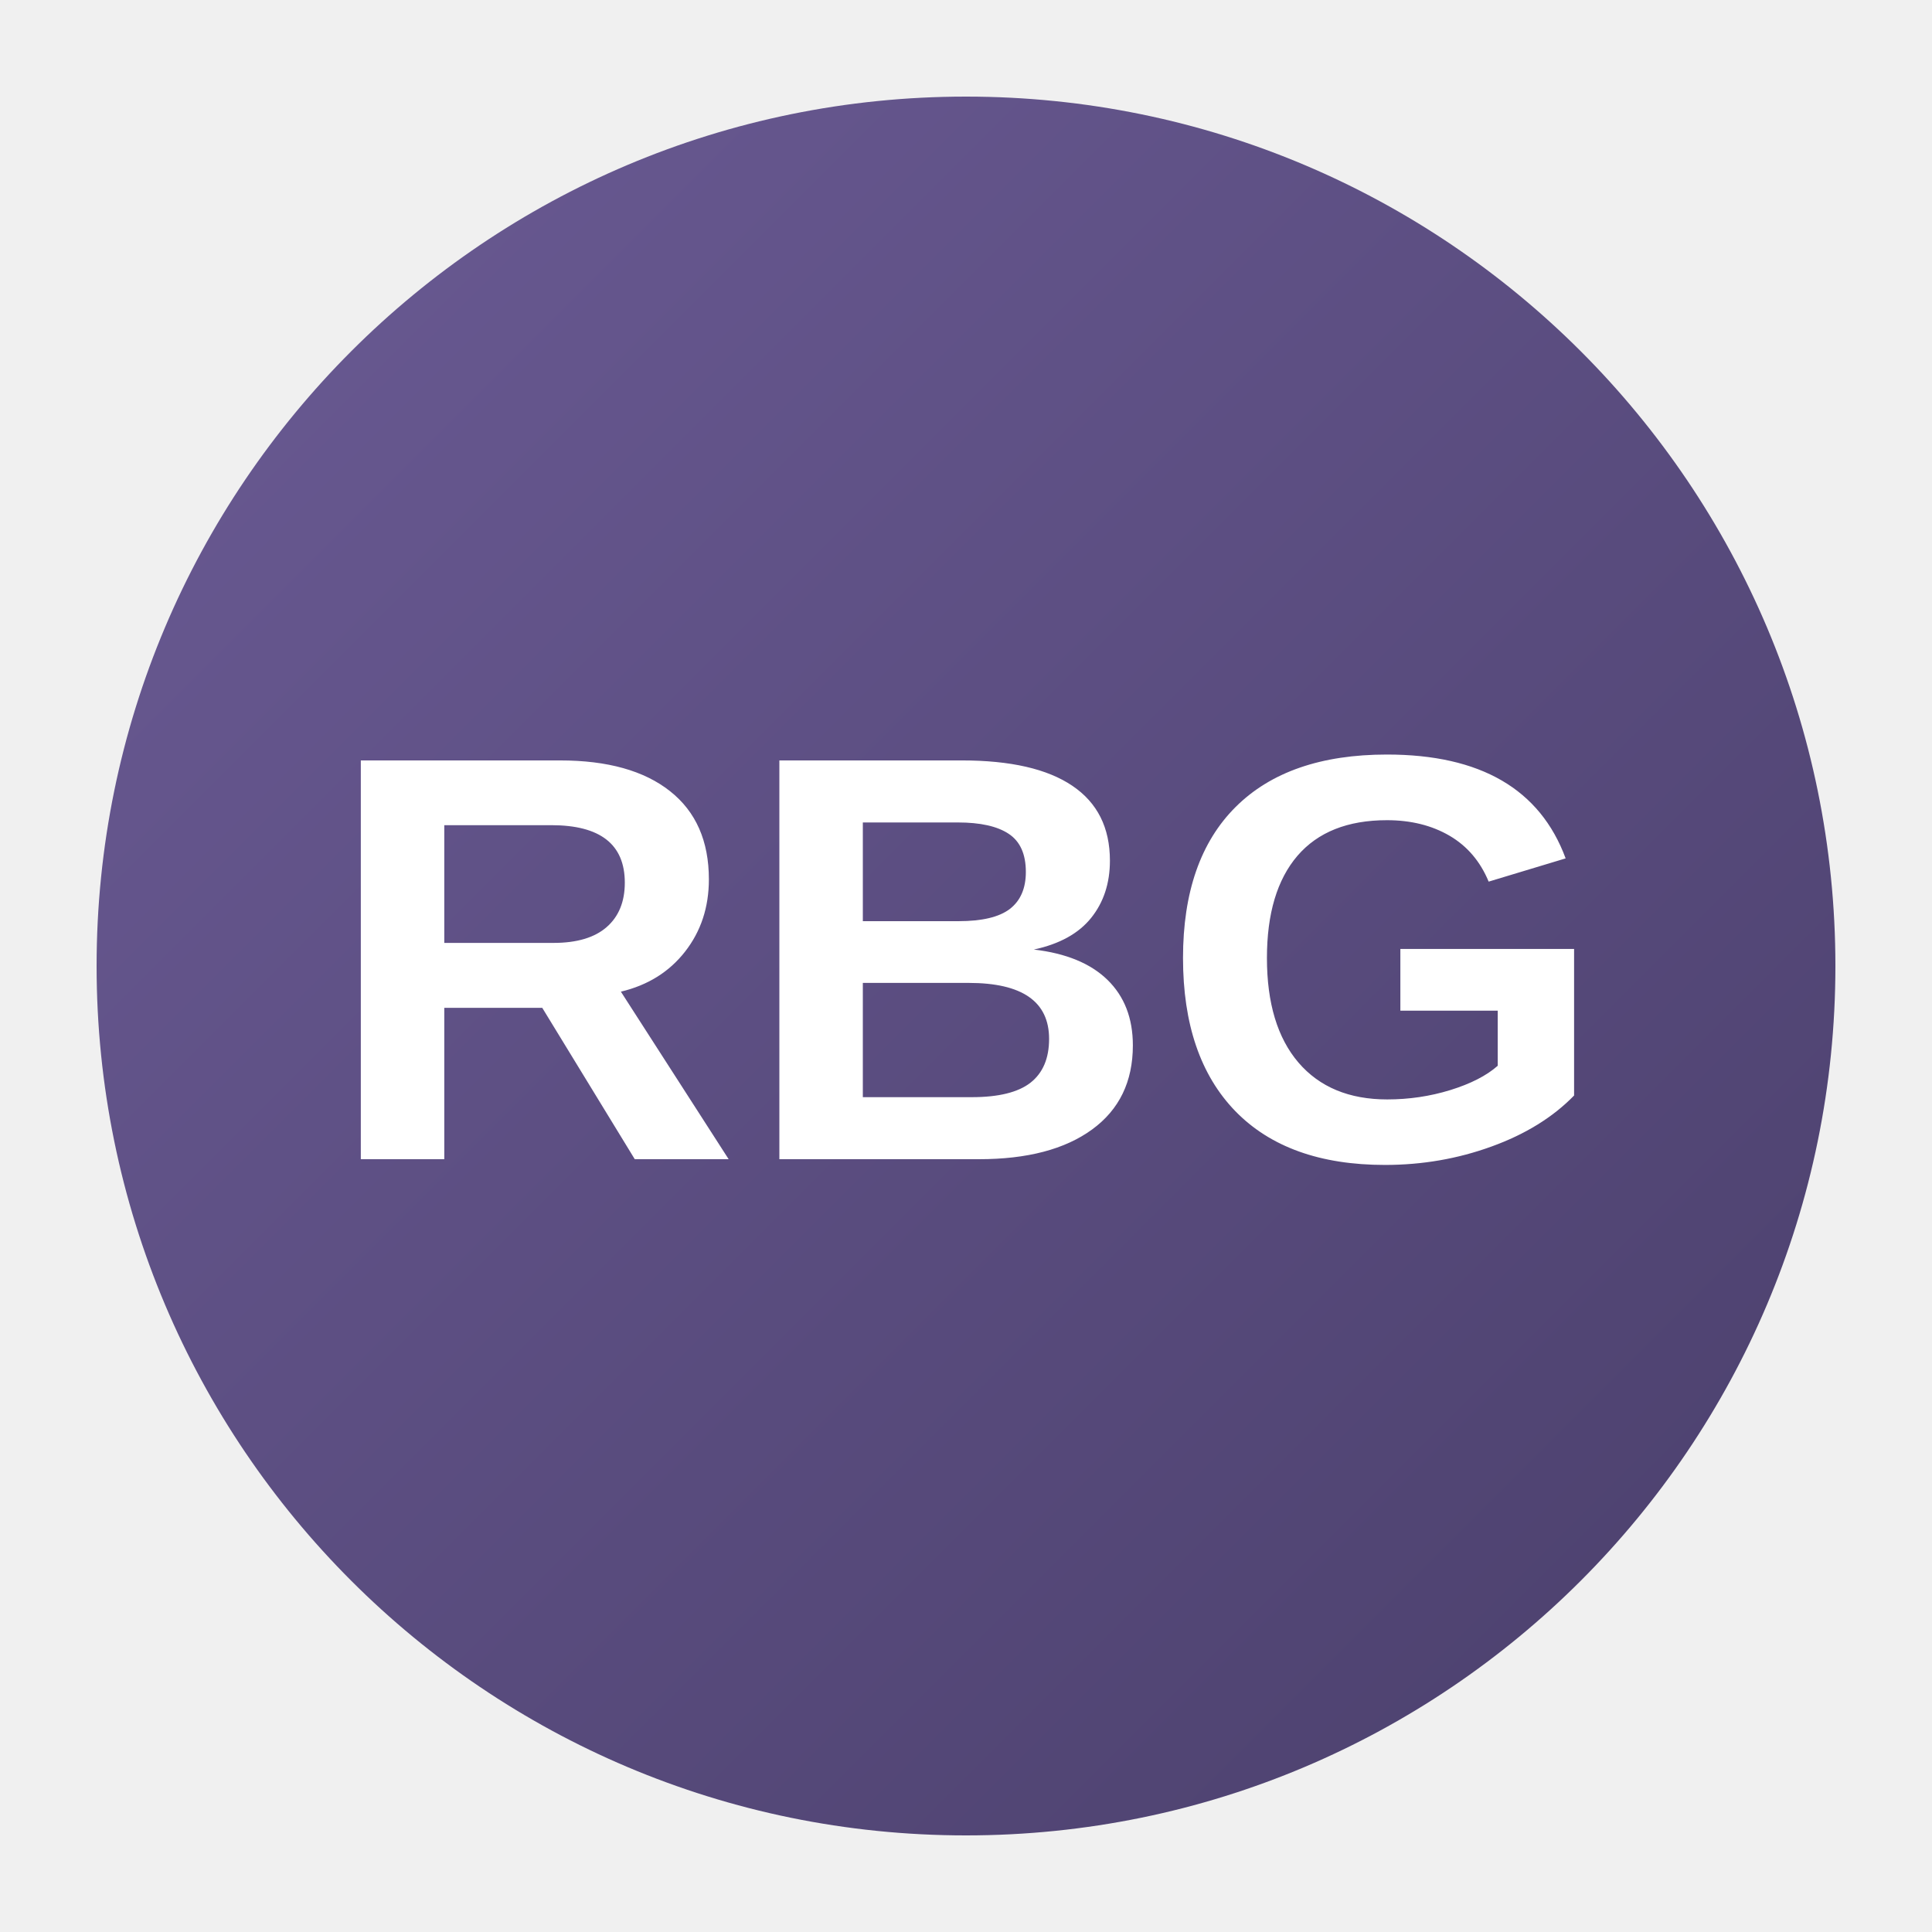
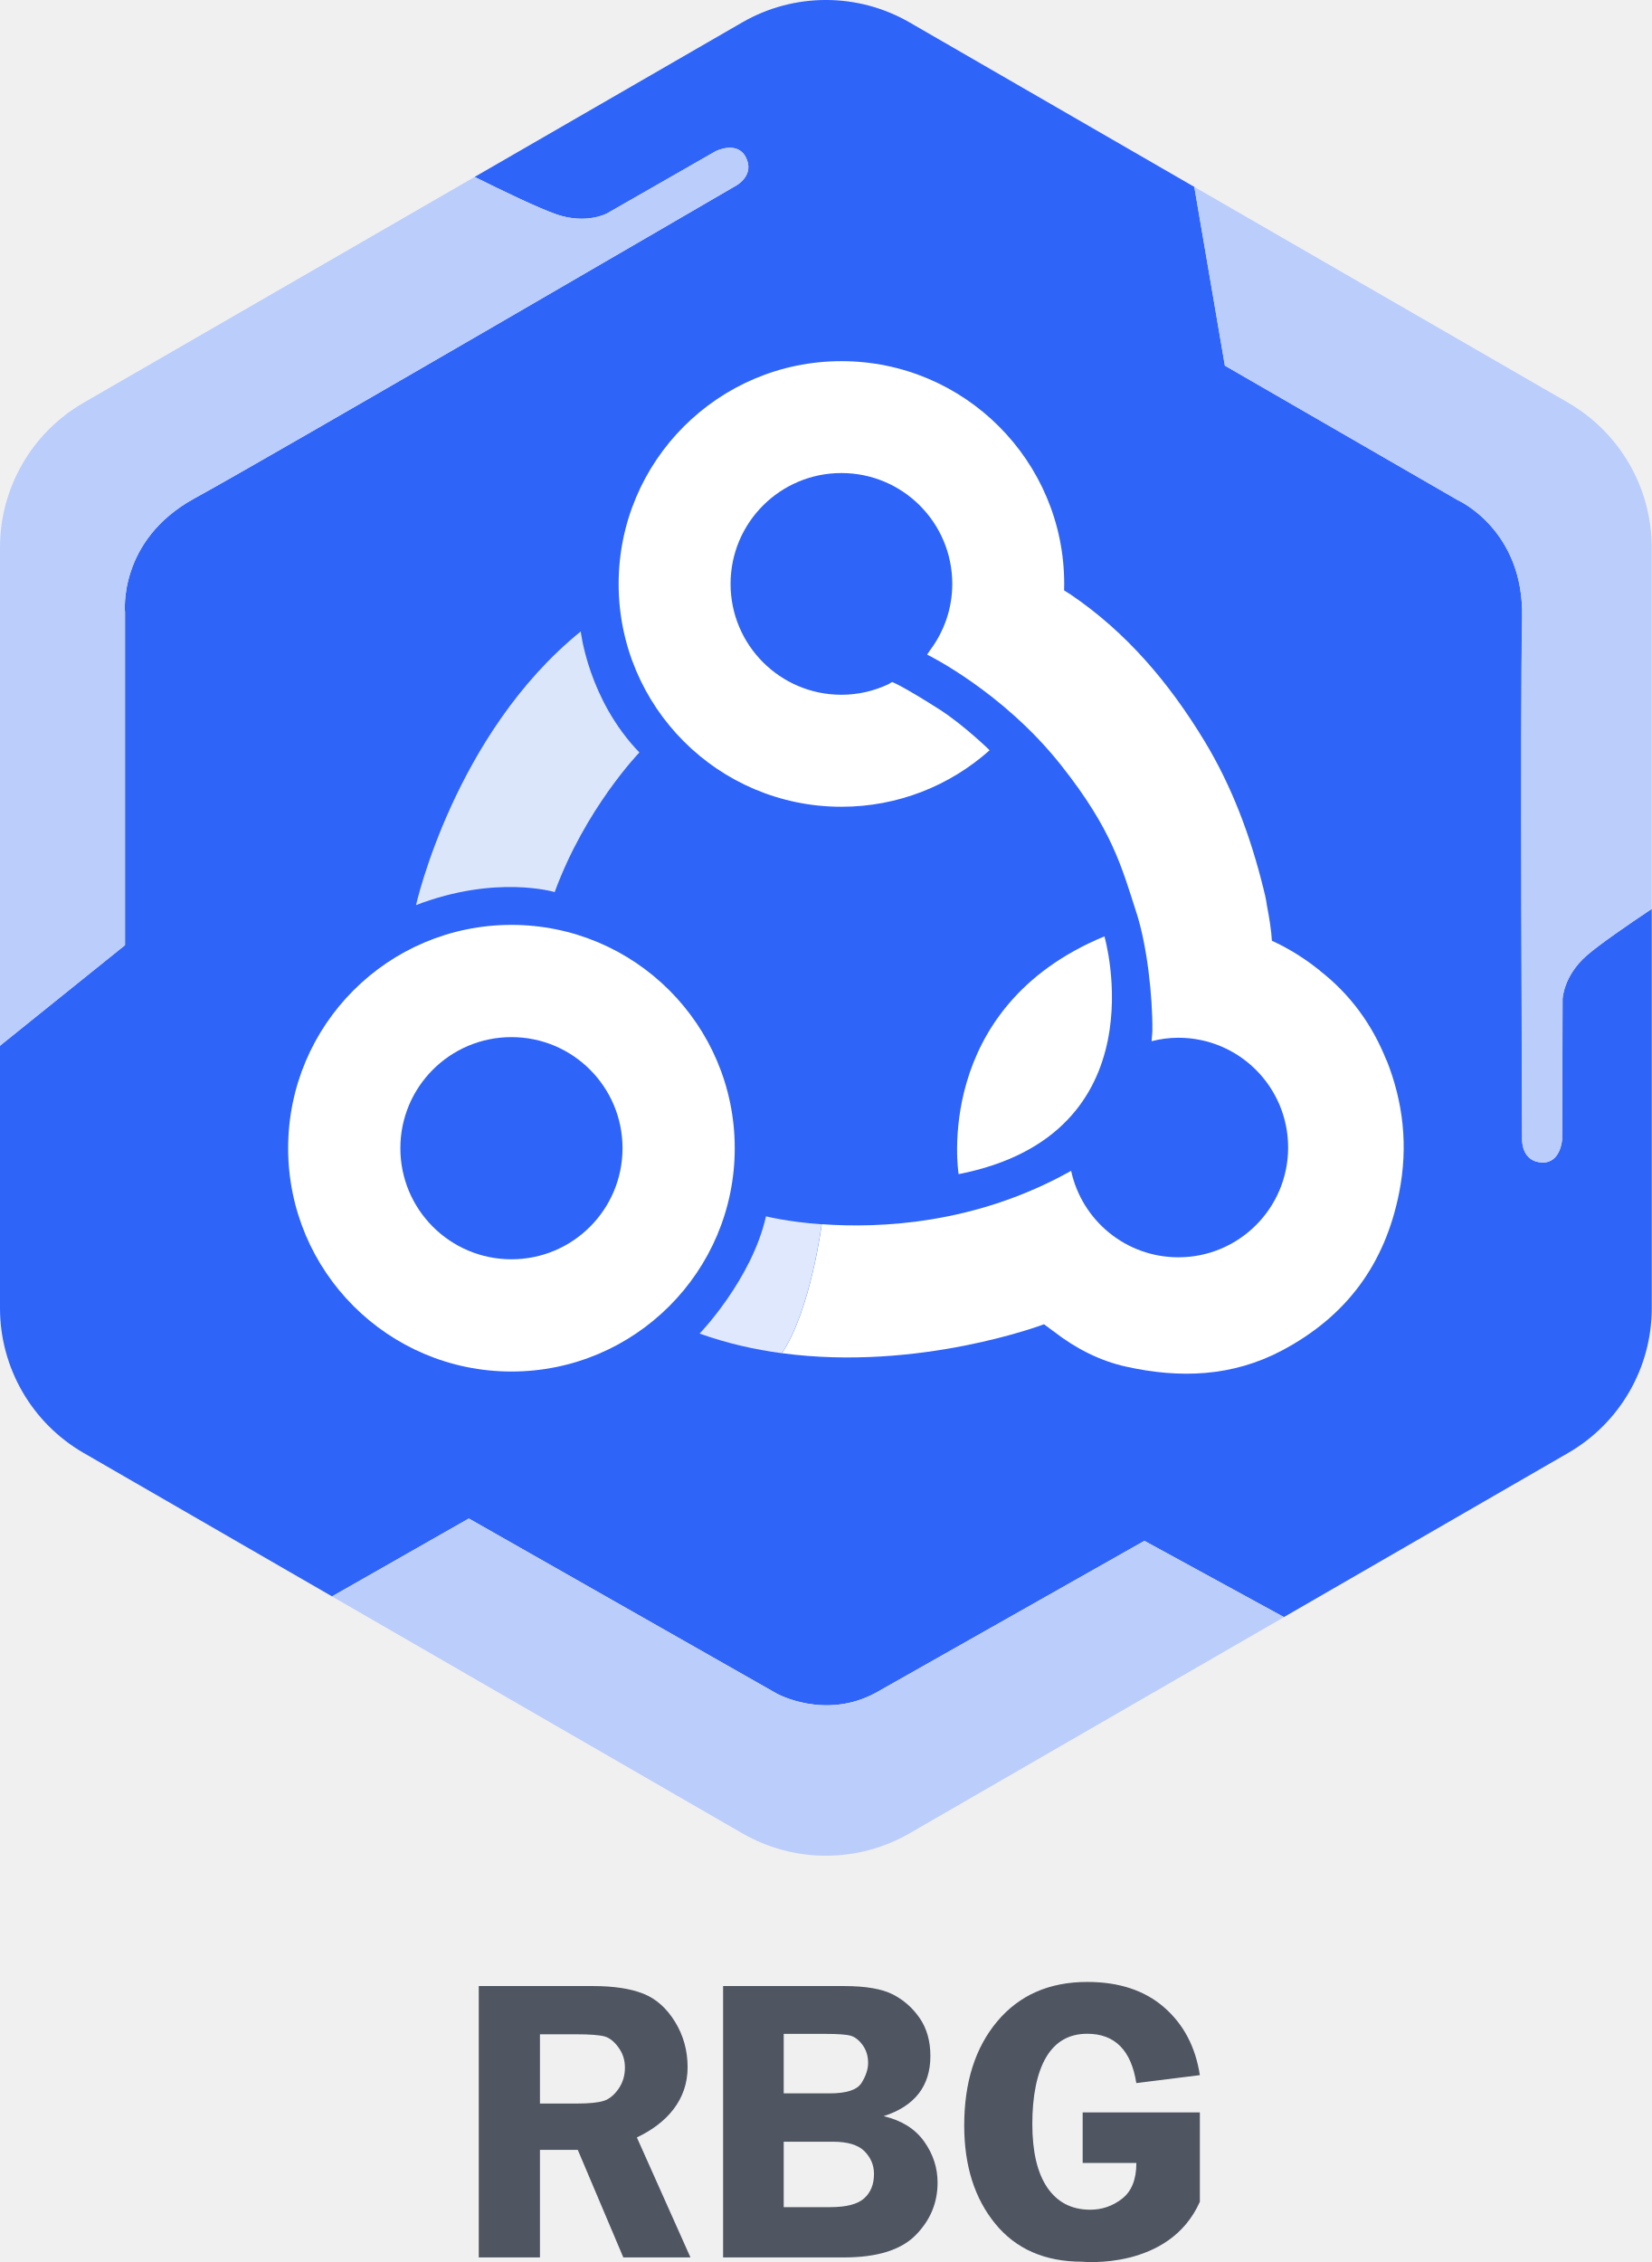
- <svg xmlns="http://www.w3.org/2000/svg" viewBox="0 0 200 200">
+ <svg xmlns="http://www.w3.org/2000/svg" id="_图层_1" data-name="图层 1" viewBox="0 0 289.08 395.84">
  <defs>
-     <linearGradient id="grad" x1="0%" y1="0%" x2="100%" y2="100%">
-       <stop offset="0%" style="stop-color:#6b5b95;stop-opacity:1" />
-       <stop offset="100%" style="stop-color:#4a3f6b;stop-opacity:1" />
-     </linearGradient>
+     <style>
+       .cls-1 {
+         fill: #fff;
+       }
+ 
+       .cls-2 {
+         fill: #bbcdfb;
+       }
+ 
+       .cls-3 {
+         fill: #dce6fb;
+       }
+ 
+       .cls-4 {
+         fill: #dfe8fd;
+       }
+ 
+       .cls-5 {
+         fill: #2f64f9;
+       }
+ 
+       .cls-6 {
+         fill: #4f5661;
+       }
+     </style>
  </defs>
-   <circle cx="100" cy="100" r="90" fill="url(#grad)" />
-   <text x="100" y="120" font-family="Arial, sans-serif" font-size="60" font-weight="bold" fill="white" text-anchor="middle">RBG</text>
+   <path class="cls-5" d="m273.48,174.9l-.08,24.51s-.25,4.11-3.45,4.03c-3.64-.1-3.55-3.92-3.55-3.92,0,0-.34-76.1,0-91.45.34-15.35-11.22-20.52-11.22-20.52l-40.8-23.56-5.35-31.28L159.18,3.92c-9.06-5.23-20.22-5.23-29.28,0l-46.83,27.04c4.6,2.3,11.15,5.47,14.34,6.56,5.21,1.79,8.8-.16,8.8-.16l19.06-10.91s3.68-1.84,5.21.98c1.74,3.2-1.62,5.03-1.62,5.03,0,0-81.35,47.37-94.82,54.75-13.47,7.38-12.16,19.98-12.16,19.98v58.21L.28,182.77l-.28.25v45.89c0,10.46,5.58,20.12,14.64,25.35l43.47,25.1,23.94-13.63,53.86,30.62s8.39,4.7,17.29-.08l47.08-26.63,24.42,13.34,49.74-28.72c9.06-5.23,14.64-14.89,14.64-25.35v-69.86c-4.09,2.73-9.09,6.17-11.35,8.13-4.16,3.62-4.26,7.7-4.26,7.7Z" />
+   <g>
+     <path class="cls-6" d="m94.5,376.22v18.82h-10.71v-47.49h19.95c3.68,0,6.63.45,8.86,1.34s4.07,2.53,5.54,4.92,2.2,5.04,2.2,7.96c0,5.7-3.63,9.79-8.88,12.27l9.38,21h-11.75l-7.97-18.82h-6.62Zm0-20.22v12.11h6.52c2.13,0,3.67-.16,4.64-.47.97-.31,1.82-1.01,2.58-2.09.75-1.08,1.13-2.31,1.13-3.71s-.38-2.51-1.13-3.55c-.75-1.04-1.57-1.69-2.46-1.93s-2.55-.37-4.99-.37h-6.28Z" />
+     <path class="cls-6" d="m126.55,347.55h21.15c3.79,0,6.64.49,8.55,1.46,1.91.98,3.48,2.36,4.72,4.17,1.24,1.81,1.86,4.01,1.86,6.61,0,5.26-2.73,8.77-8.18,10.53,3.15.74,5.51,2.22,7.08,4.42,1.57,2.2,2.36,4.61,2.36,7.21,0,3.55-1.29,6.62-3.86,9.21-2.57,2.59-6.75,3.88-12.53,3.88h-21.15v-47.49Zm10.61,8.38v10.4h8.05c2.95,0,4.8-.61,5.57-1.83.76-1.22,1.15-2.38,1.15-3.5,0-1.2-.32-2.24-.95-3.11-.63-.87-1.33-1.42-2.08-1.64s-2.24-.33-4.46-.33h-7.28Zm0,18.86v11.45h8.16c2.79,0,4.76-.51,5.91-1.53s1.73-2.45,1.73-4.28c0-1.53-.55-2.85-1.66-3.97-1.11-1.11-2.94-1.67-5.51-1.67h-8.63Z" />
+     <path class="cls-6" d="m189.48,378.51h9.4c0,2.85-.82,4.93-2.47,6.23-1.65,1.3-3.52,1.95-5.61,1.95-3.24,0-5.74-1.29-7.5-3.86-1.76-2.58-2.63-6.3-2.63-11.17s.81-8.95,2.43-11.67c1.62-2.73,4.02-4.09,7.18-4.09,4.83,0,7.69,2.88,8.59,8.63l11.12-1.39c-.76-4.94-2.84-8.89-6.25-11.86-3.41-2.97-7.9-4.45-13.46-4.45-6.63,0-11.88,2.3-15.74,6.89-3.86,4.59-5.79,10.67-5.79,18.23,0,7.03,1.81,12.76,5.43,17.19,3.62,4.43,8.69,6.65,15.2,6.65,0,0,15.26,1.56,20.61-10.49v-15.64h-20.51v8.87Z" />
+   </g>
+   <path class="cls-1" d="m89.51,161.85c-21.58,0-39.08,17.5-39.08,39.08s17.5,39.08,39.08,39.08,39.08-17.5,39.08-39.08-17.5-39.08-39.08-39.08Zm0,58.52c-10.74,0-19.44-8.7-19.44-19.44s8.7-19.44,19.44-19.44,19.44,8.7,19.44,19.44-8.7,19.44-19.44,19.44Z" />
+   <path class="cls-1" d="m167.77,205.47s-4.71-29.1,25.52-41.61c0,0,10.08,34.62-25.52,41.61Z" />
+   <path class="cls-2" d="m21.88,165.4v-58.21s-1.3-12.6,12.16-19.98c13.47-7.38,94.82-54.75,94.82-54.75,0,0,3.35-1.83,1.62-5.03-1.53-2.82-5.21-.98-5.21-.98l-19.06,10.91s-3.58,1.95-8.8.16c-3.19-1.1-9.74-4.27-14.34-6.56L14.64,70.47c-9.06,5.23-14.64,14.89-14.64,25.35v87.2l.28-.25,21.6-17.38Z" />
+   <path class="cls-2" d="m274.44,70.47l-65.43-37.77,5.35,31.28,40.8,23.56s11.56,5.17,11.22,20.52c-.34,15.35,0,91.45,0,91.45,0,0-.09,3.82,3.55,3.92,3.21.09,3.45-4.03,3.45-4.03l.08-24.51s.1-4.08,4.26-7.7c2.26-1.97,7.25-5.4,11.35-8.13v-63.24c0-10.46-5.58-20.12-14.64-25.35Z" />
+   <path class="cls-2" d="m153.2,296.28c-8.9,4.78-17.29.08-17.29.08l-53.86-30.62-23.94,13.63,71.8,41.45c9.06,5.23,20.22,5.23,29.28,0l65.52-37.83-24.42-13.34-47.08,26.63Z" />
+   <path class="cls-3" d="m72.81,158.39s6.68-29.97,28.83-47.89c0,0,1.3,11.89,10.26,21.18,0,0-9.45,9.77-14.82,24.43,0,0-10.26-3.1-24.27,2.28Z" />
+   <path class="cls-1" d="m242.64,185.53c-2.51-6.31-6.38-11.53-11.51-15.55-.09-.08-.17-.16-.28-.25-3.53-2.83-6.83-4.46-8.25-5.1-.09-1.75-.48-4.16-.86-6.1-.09-.62-.19-1.23-.33-1.84-.08-.32-.16-.64-.24-.96-.06-.29-.1-.46-.1-.46h-.01c-2.24-9.01-5.44-17.64-10.29-25.64-6.12-10.08-13.57-18.93-23.39-25.59-.01,0-.64-.4-1.15-.72.01-.37.02-.75.02-1.13,0-21.53-17.46-38.99-38.99-38.99s-38.99,17.46-38.99,38.99,17.46,38.99,38.99,38.99c9.96,0,19.05-3.74,25.94-9.89,0,0-4.58-4.47-8.84-7.18-6.77-4.31-8.24-4.76-8.24-4.76l-.63.38c-2.5,1.18-5.29,1.85-8.23,1.85-10.71,0-19.4-8.68-19.4-19.4s8.68-19.4,19.4-19.4,19.4,8.68,19.4,19.4c0,4.39-1.48,8.42-3.93,11.67l-.47.7s13.19,6.43,23.38,19.28c9,11.34,10.65,17.84,13.25,25.88,1.86,5.75,2.85,14.61,2.79,20.75-.04.57-.08,1.15-.13,1.72,0,.01,0,.01,0,.02,1.5-.38,3.06-.6,4.68-.6,10.61,0,19.21,8.6,19.21,19.21s-8.6,19.21-19.21,19.21c-9.21,0-16.9-6.48-18.77-15.13-16.65,9.35-33.45,10.08-43.64,9.34h0s-1.92,15.04-6.96,22.57c24.02,3.24,45.86-5.06,45.86-5.06l1.64,1.22s.06.04.1.07c3.76,2.91,7.98,5.1,12.59,6.12,9.39,2.09,18.63,1.8,27.39-2.86,11.21-5.97,17.96-15.05,20.44-27.63,1.59-8.07.73-15.75-2.22-23.16Z" />
+   <path class="cls-4" d="m143.8,214.25c-6.02-.44-9.74-1.4-9.74-1.4-2.5,11.08-11.62,20.52-11.62,20.52,4.78,1.71,9.63,2.8,14.4,3.44,5.04-7.53,6.96-22.57,6.96-22.57h0Z" />
</svg>
